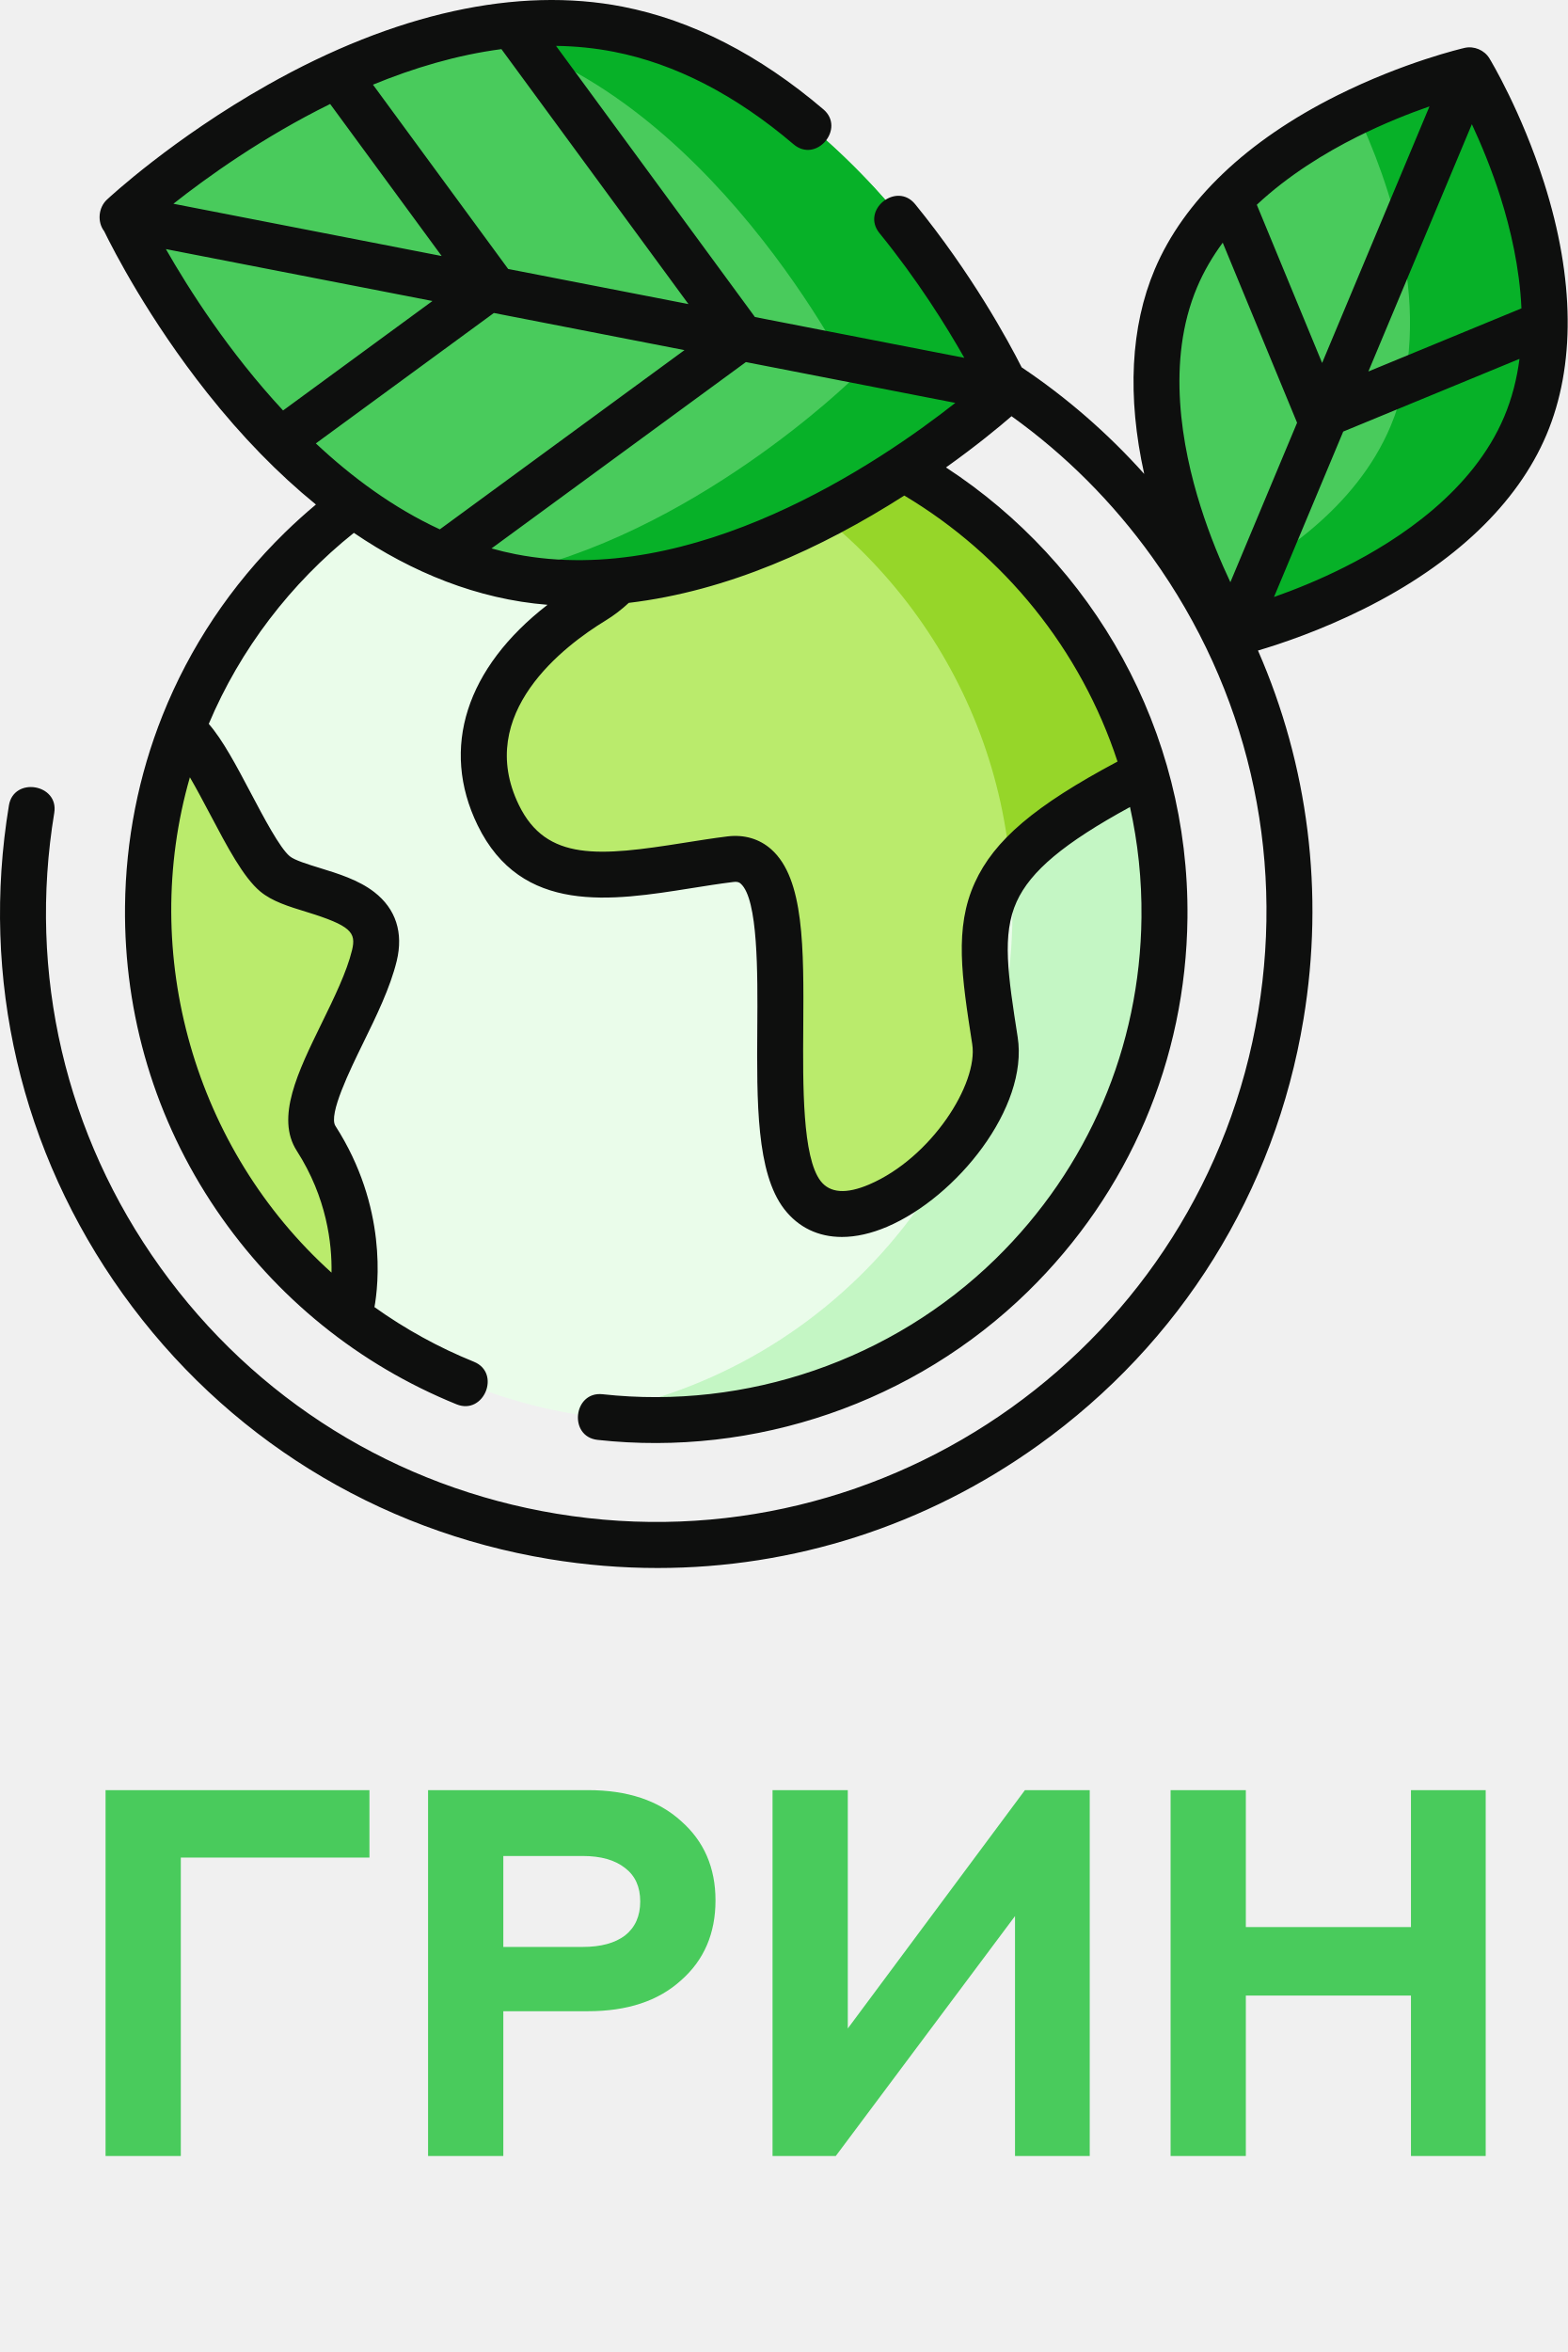
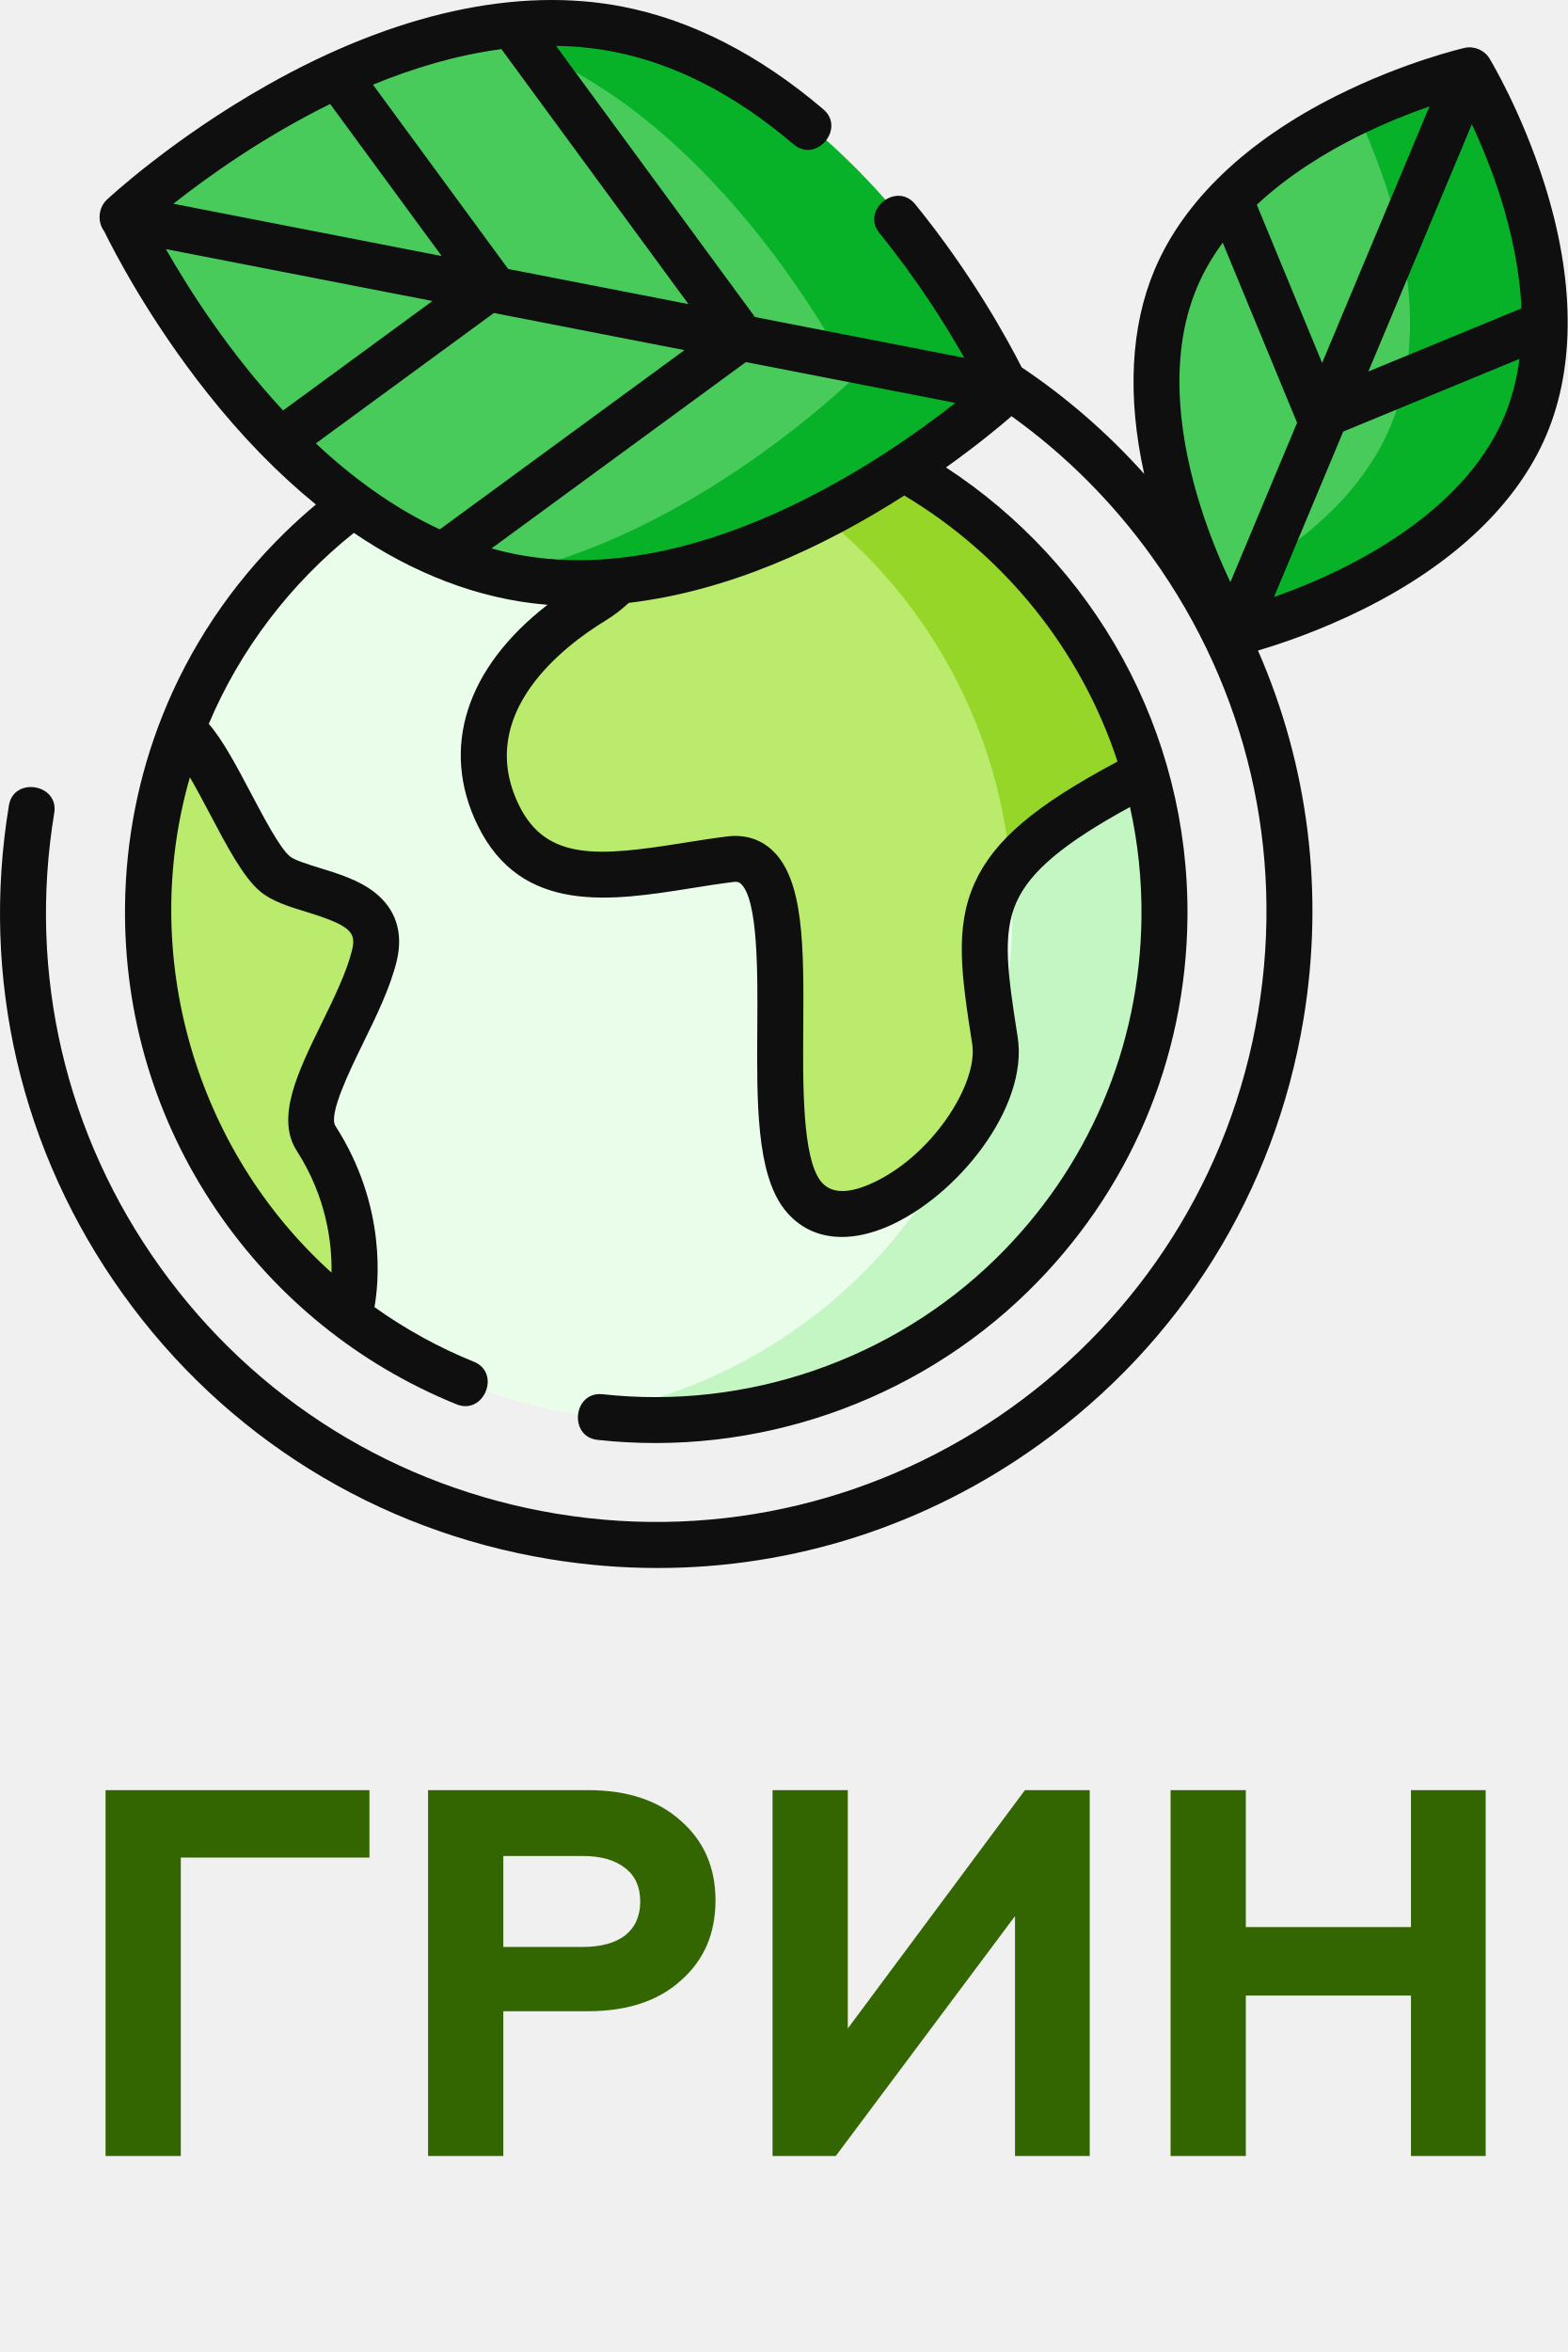
<svg xmlns="http://www.w3.org/2000/svg" width="72" height="108" viewBox="0 0 72 108" fill="none">
-   <path d="M8.304 99H4.848V82.2H16.968V85.296H8.304V99ZM23.116 99H19.66V82.2H27.005C28.812 82.2 30.236 82.672 31.276 83.616C32.333 84.544 32.861 85.76 32.861 87.264C32.861 88.784 32.333 90.008 31.276 90.936C30.236 91.88 28.812 92.352 27.005 92.352H23.116V99ZM23.116 85.224V89.4H26.765C27.596 89.4 28.244 89.224 28.709 88.872C29.172 88.504 29.404 87.984 29.404 87.312C29.404 86.64 29.172 86.128 28.709 85.776C28.244 85.408 27.596 85.224 26.765 85.224H23.116ZM38.385 99H35.481V82.2H38.937V93.144L47.073 82.2H50.049V99H46.617V87.984L38.385 99ZM57.218 99H53.762V82.2H57.218V88.488H64.802V82.2H68.234V99H64.802V91.632H57.218V99Z" fill="#49CB5C" />
-   <path d="M53.536 41.902C53.536 29.009 43.103 18.558 30.234 18.558C17.365 18.558 6.933 29.009 6.933 41.902C6.933 54.795 17.365 65.247 30.234 65.247C43.103 65.247 53.536 54.795 53.536 41.902Z" fill="#EAFCEA" />
-   <path d="M30.234 18.558C29.038 18.558 27.864 18.648 26.716 18.822C37.915 20.522 46.499 30.207 46.499 41.902C46.499 53.597 37.915 63.283 26.716 64.983C27.864 65.157 29.038 65.247 30.234 65.247C43.103 65.247 53.536 54.795 53.536 41.902C53.536 29.009 43.103 18.558 30.234 18.558Z" fill="#31DF31" fill-opacity="0.2" />
-   <path d="M27.206 27.63C23.616 29.877 20.924 33.474 22.943 37.519C24.962 41.565 29.449 39.992 33.6 39.43C37.75 38.868 34.609 51.679 37.077 54.826C39.545 57.973 46.499 51.679 45.826 47.633C44.83 41.644 44.48 39.542 52.557 35.272L52.579 35.264C49.856 26.053 41.616 19.219 31.694 18.604L31.693 18.639C31.693 18.639 30.795 25.382 27.206 27.63Z" fill="#BAEB6C" />
-   <path d="M44.834 23.709C44.835 23.71 44.837 23.711 44.838 23.712C44.837 23.711 44.836 23.71 44.834 23.709Z" fill="#BAEB6C" />
-   <path d="M47.683 26.432C47.684 26.433 47.684 26.433 47.684 26.433C47.684 26.433 47.684 26.433 47.683 26.432Z" fill="#BAEB6C" />
-   <path d="M14.755 52.466C13.677 50.823 16.661 46.959 17.335 44.038C18.008 41.116 13.969 41.34 12.736 40.329C11.501 39.317 9.819 34.935 8.585 33.924L8.388 33.768C7.447 36.301 6.933 39.041 6.933 41.902C6.933 49.619 10.67 56.459 16.43 60.71L16.437 60.221C16.437 60.221 17.335 56.399 14.755 52.466Z" fill="#BAEB6C" />
-   <path d="M45.826 47.633C45.821 47.604 45.816 47.576 45.812 47.546C45.366 49.346 44.711 51.063 43.876 52.671C45.202 51.108 46.087 49.202 45.826 47.633Z" fill="#BAEB6C" />
-   <path d="M31.694 18.604L31.692 18.639C31.692 18.639 31.617 19.203 31.425 20.056C39.596 23.146 45.578 30.705 46.401 39.758C47.431 38.35 49.314 36.986 52.557 35.272L52.579 35.264C49.856 26.053 41.616 19.219 31.694 18.604Z" fill="#96D629" />
-   <path d="M23.795 26.569C12.526 24.659 5.536 10.483 5.536 10.483C5.536 10.483 16.815 -0.597 28.084 1.313C39.352 3.224 46.342 17.4 46.342 17.4C46.342 17.4 35.063 28.479 23.795 26.569Z" fill="#49CB5C" />
-   <path d="M28.084 1.314C25.932 0.949 23.781 1.059 21.707 1.474C32.504 3.896 39.164 17.4 39.164 17.4C39.164 17.4 31.781 24.651 22.994 26.409C23.258 26.469 23.525 26.523 23.795 26.569C35.063 28.479 46.342 17.4 46.342 17.4C46.342 17.4 39.352 3.224 28.084 1.314Z" fill="#07B128" />
-   <path d="M54.006 12.809C57.029 5.662 67.503 3.255 67.503 3.255C67.503 3.255 73.075 12.437 70.053 19.584C67.03 26.731 56.556 29.137 56.556 29.137C56.556 29.137 50.983 19.956 54.006 12.809Z" fill="#49CB5C" />
-   <path d="M67.503 3.255C67.503 3.255 65.121 3.803 62.301 5.151C63.748 8.213 66.041 14.428 63.86 19.584C62.279 23.323 58.659 25.764 55.565 27.242C56.124 28.424 56.556 29.137 56.556 29.137C56.556 29.137 67.03 26.731 70.053 19.584C73.076 12.437 67.503 3.255 67.503 3.255Z" fill="#07B128" />
-   <path d="M70.917 8.391C69.876 5.12 68.465 2.778 68.405 2.68C68.174 2.298 67.698 2.1 67.266 2.199C67.155 2.225 64.49 2.846 61.417 4.38C57.268 6.45 54.37 9.213 53.034 12.37C51.922 14.998 51.763 18.212 52.551 21.762C50.872 19.888 48.982 18.248 46.923 16.868C46.294 15.626 44.631 12.57 42.031 9.376C41.175 8.324 39.528 9.644 40.393 10.706C42.145 12.859 43.463 14.976 44.288 16.431L34.673 14.558L25.537 2.107C26.424 2.119 27.314 2.205 28.2 2.379C31.008 2.928 33.782 4.357 36.446 6.625C37.49 7.514 38.845 5.896 37.815 5.02C34.872 2.514 31.774 0.928 28.606 0.308C23.769 -0.638 18.128 0.604 12.291 3.9C7.941 6.356 5.031 9.054 4.91 9.168C4.52 9.531 4.458 10.191 4.784 10.616C5.211 11.491 6.828 14.645 9.519 18.042C11.105 20.044 12.778 21.758 14.509 23.167C14.018 23.578 13.539 24.009 13.076 24.462C10.602 26.88 8.709 29.731 7.465 32.849C6.366 35.603 5.775 38.566 5.742 41.621C5.688 46.615 7.136 51.432 9.931 55.551C12.662 59.575 16.479 62.664 20.971 64.485C22.227 64.993 23.023 63.04 21.765 62.53C20.137 61.871 18.608 61.026 17.198 60.02C17.379 59.021 17.797 55.425 15.406 51.702C15.071 51.181 16.072 49.136 16.669 47.914C17.286 46.655 17.922 45.353 18.22 44.128C18.535 42.826 18.18 41.733 17.193 40.966C16.468 40.403 15.519 40.112 14.683 39.855C14.14 39.688 13.524 39.499 13.305 39.315C12.851 38.936 12.111 37.535 11.517 36.409C10.857 35.161 10.229 33.972 9.588 33.241C11.031 29.816 13.349 26.786 16.252 24.468C18.903 26.273 21.93 27.518 25.146 27.771C21.416 30.659 20.209 34.347 21.934 37.89C23.948 42.027 28.094 41.366 31.752 40.784C32.385 40.683 33.04 40.578 33.667 40.501C33.902 40.471 33.973 40.535 34.02 40.577C34.821 41.289 34.798 44.689 34.781 47.172C34.757 50.606 34.735 53.85 36.015 55.516C36.669 56.365 37.588 56.799 38.666 56.799C39.312 56.799 40.014 56.643 40.75 56.328C43.934 54.966 47.244 50.866 46.739 47.621C46.297 44.785 46.005 42.911 46.694 41.401C47.33 40.003 48.869 38.709 51.898 37.057C52.261 38.69 52.444 40.389 52.425 42.131C52.361 48.078 49.981 53.645 45.726 57.805C40.971 62.453 34.287 64.749 27.676 64.021C26.328 63.874 26.096 65.969 27.445 66.117C34.682 66.914 41.998 64.4 47.202 59.312C51.861 54.759 54.466 48.665 54.537 42.153C54.631 33.519 50.197 25.87 43.447 21.464C44.842 20.47 45.881 19.611 46.457 19.112C48.918 20.876 51.101 23.049 52.916 25.581C57.276 31.66 59.005 39.071 57.786 46.449C55.268 61.68 40.819 72.026 25.573 69.509C18.189 68.29 11.721 64.272 7.362 58.194C3.002 52.115 1.273 44.703 2.492 37.325C2.712 35.998 0.63 35.65 0.41 36.982C-0.902 44.916 0.958 52.885 5.645 59.422C10.333 65.959 17.288 70.28 25.229 71.591C26.89 71.865 28.552 72 30.203 72C36.444 72 42.515 70.064 47.689 66.36C54.231 61.676 58.557 54.727 59.868 46.792C60.829 40.978 60.085 35.146 57.776 29.871C58.842 29.557 60.656 28.947 62.643 27.956C66.791 25.886 69.69 23.123 71.025 19.966C72.361 16.808 72.323 12.806 70.917 8.391ZM9.65 37.394C10.435 38.882 11.178 40.288 11.95 40.933C12.496 41.389 13.257 41.623 14.063 41.87C16.126 42.505 16.366 42.815 16.168 43.631C15.925 44.633 15.339 45.83 14.773 46.987C13.683 49.216 12.653 51.32 13.629 52.841C15.013 54.996 15.25 57.117 15.226 58.437C8.939 52.772 6.379 43.825 8.721 35.692C9.031 36.224 9.358 36.842 9.65 37.394ZM60.722 16.666L57.722 9.402C59.181 8.038 60.875 7.011 62.318 6.288C63.547 5.672 64.716 5.211 65.653 4.885L60.722 16.666ZM67.599 5.703C68.019 6.603 68.505 7.763 68.92 9.075C69.375 10.515 69.793 12.299 69.876 14.16L62.846 17.058L67.599 5.703ZM54.979 13.191C55.29 12.455 55.692 11.773 56.157 11.143L59.572 19.412L56.508 26.734C56.077 25.821 55.57 24.622 55.14 23.26C54.277 20.533 53.548 16.572 54.979 13.191ZM61.741 26.047C60.559 26.641 59.43 27.09 58.511 27.414L61.691 19.817L69.786 16.479C69.669 17.385 69.445 18.283 69.08 19.145C67.65 22.526 64.3 24.765 61.741 26.047ZM23.678 25.447C23.305 25.374 22.937 25.285 22.574 25.183L34.257 16.626L43.876 18.5C40.372 21.259 31.844 27.046 23.678 25.447ZM13.001 18.848C10.502 16.157 8.671 13.28 7.619 11.438L19.861 13.822L13.001 18.848ZM15.163 4.775L20.285 11.756L7.964 9.356C9.514 8.132 12.075 6.295 15.163 4.775ZM23.339 12.351L17.129 3.888C18.988 3.124 20.983 2.524 23.029 2.256L31.619 13.963L23.339 12.351ZM22.682 14.372L31.436 16.077L20.2 24.307C18.081 23.329 16.174 21.923 14.506 20.36L22.682 14.372ZM51.325 34.969C47.52 36.995 45.656 38.586 44.772 40.528C43.822 42.612 44.17 44.849 44.652 47.945C44.936 49.771 42.765 53.171 39.919 54.389C38.866 54.839 38.117 54.786 37.689 54.23C36.85 53.14 36.873 49.838 36.892 47.186C36.916 43.517 36.938 40.348 35.423 39.001C34.879 38.517 34.181 38.312 33.407 38.407C32.743 38.489 32.07 38.597 31.419 38.7C27.539 39.318 25.097 39.566 23.832 36.967C21.783 32.758 25.932 29.641 27.81 28.496C28.193 28.263 28.548 27.989 28.878 27.683C33.419 27.141 37.71 25.194 41.533 22.755C46.118 25.492 49.637 29.823 51.325 34.969Z" fill="#0E0F0E" />
+   <g clip-path="url(#clip0)">
+     <path d="M8.304 99H4.848V82.2H16.968V85.296H8.304V99ZM23.116 99H19.66V82.2H27.005C28.812 82.2 30.236 82.672 31.276 83.616C32.333 84.544 32.861 85.76 32.861 87.264C32.861 88.784 32.333 90.008 31.276 90.936C30.236 91.88 28.812 92.352 27.005 92.352H23.116V99ZM23.116 85.224V89.4H26.765C27.596 89.4 28.244 89.224 28.709 88.872C29.172 88.504 29.404 87.984 29.404 87.312C29.404 86.64 29.172 86.128 28.709 85.776C28.244 85.408 27.596 85.224 26.765 85.224H23.116ZM38.385 99H35.481V82.2H38.937V93.144L47.073 82.2H50.049V99H46.617V87.984L38.385 99ZM57.218 99H53.762V82.2H57.218V88.488H64.802V82.2H68.234V99H64.802V91.632H57.218V99Z" fill="#336600" />
+     <path d="M53.536 41.902C53.536 29.009 43.103 18.558 30.234 18.558C17.365 18.558 6.933 29.009 6.933 41.902C6.933 54.795 17.365 65.247 30.234 65.247C43.103 65.247 53.536 54.795 53.536 41.902Z" fill="#EAFCEA" />
+     <path d="M30.234 18.558C29.038 18.558 27.864 18.648 26.716 18.822C37.915 20.522 46.499 30.207 46.499 41.902C46.499 53.597 37.915 63.283 26.716 64.983C27.864 65.157 29.038 65.247 30.234 65.247C43.103 65.247 53.536 54.795 53.536 41.902C53.536 29.009 43.103 18.558 30.234 18.558Z" fill="#31DF31" fill-opacity="0.2" />
+     <path d="M27.206 27.63C23.616 29.877 20.924 33.474 22.943 37.519C24.962 41.565 29.449 39.992 33.6 39.43C37.75 38.868 34.609 51.679 37.077 54.826C39.545 57.973 46.499 51.679 45.826 47.633C44.83 41.644 44.48 39.542 52.557 35.272L52.579 35.264C49.856 26.053 41.616 19.219 31.694 18.604L31.693 18.639C31.693 18.639 30.795 25.382 27.206 27.63Z" fill="#BAEB6C" />
+     <path d="M44.834 23.709C44.835 23.71 44.837 23.711 44.838 23.712C44.837 23.711 44.836 23.71 44.834 23.709Z" fill="#BAEB6C" />
+     <path d="M47.683 26.432C47.684 26.433 47.684 26.433 47.684 26.433C47.684 26.433 47.684 26.433 47.683 26.432Z" fill="#BAEB6C" />
+     <path d="M14.755 52.466C13.677 50.823 16.661 46.959 17.335 44.038C18.008 41.116 13.969 41.34 12.736 40.329C11.501 39.317 9.819 34.935 8.585 33.924L8.388 33.768C7.447 36.301 6.933 39.041 6.933 41.902C6.933 49.619 10.67 56.459 16.43 60.71L16.437 60.221C16.437 60.221 17.335 56.399 14.755 52.466Z" fill="#BAEB6C" />
+     <path d="M45.826 47.633C45.821 47.604 45.816 47.576 45.812 47.546C45.366 49.346 44.711 51.063 43.876 52.671C45.202 51.108 46.087 49.202 45.826 47.633Z" fill="#BAEB6C" />
+     <path d="M31.694 18.604L31.692 18.639C31.692 18.639 31.617 19.203 31.425 20.056C39.596 23.146 45.578 30.705 46.401 39.758C47.431 38.35 49.314 36.986 52.557 35.272L52.579 35.264C49.856 26.053 41.616 19.219 31.694 18.604Z" fill="#96D629" />
+     <path d="M23.795 26.569C12.526 24.659 5.536 10.483 5.536 10.483C5.536 10.483 16.815 -0.597 28.084 1.313C39.352 3.224 46.342 17.4 46.342 17.4C46.342 17.4 35.063 28.479 23.795 26.569Z" fill="#49CB5C" />
+     <path d="M28.084 1.314C25.932 0.949 23.781 1.059 21.707 1.474C32.504 3.896 39.164 17.4 39.164 17.4C39.164 17.4 31.781 24.651 22.994 26.409C23.258 26.469 23.525 26.523 23.795 26.569C35.063 28.479 46.342 17.4 46.342 17.4C46.342 17.4 39.352 3.224 28.084 1.314Z" fill="#07B128" />
+     <path d="M54.006 12.809C57.029 5.662 67.503 3.255 67.503 3.255C67.503 3.255 73.075 12.437 70.053 19.584C67.03 26.731 56.556 29.137 56.556 29.137C56.556 29.137 50.983 19.956 54.006 12.809Z" fill="#49CB5C" />
+     <path d="M67.503 3.255C67.503 3.255 65.121 3.803 62.301 5.151C63.748 8.213 66.041 14.428 63.86 19.584C62.279 23.323 58.659 25.764 55.565 27.242C56.124 28.424 56.556 29.137 56.556 29.137C56.556 29.137 67.03 26.731 70.053 19.584C73.076 12.437 67.503 3.255 67.503 3.255Z" fill="#07B128" />
+     <path d="M70.917 8.391C69.876 5.12 68.465 2.778 68.405 2.68C68.174 2.298 67.698 2.1 67.266 2.199C67.155 2.225 64.49 2.846 61.417 4.38C57.268 6.45 54.37 9.213 53.034 12.37C51.922 14.998 51.763 18.212 52.551 21.762C50.872 19.888 48.982 18.248 46.923 16.868C46.294 15.626 44.631 12.57 42.031 9.376C41.175 8.324 39.528 9.644 40.393 10.706C42.145 12.859 43.463 14.976 44.288 16.431L34.673 14.558L25.537 2.107C26.424 2.119 27.314 2.205 28.2 2.379C31.008 2.928 33.782 4.357 36.446 6.625C37.49 7.514 38.845 5.896 37.815 5.02C34.872 2.514 31.774 0.928 28.606 0.308C23.769 -0.638 18.128 0.604 12.291 3.9C7.941 6.356 5.031 9.054 4.91 9.168C4.52 9.531 4.458 10.191 4.784 10.616C5.211 11.491 6.828 14.645 9.519 18.042C11.105 20.044 12.778 21.758 14.509 23.167C14.018 23.578 13.539 24.009 13.076 24.462C10.602 26.88 8.709 29.731 7.465 32.849C6.366 35.603 5.775 38.566 5.742 41.621C5.688 46.615 7.136 51.432 9.931 55.551C12.662 59.575 16.479 62.664 20.971 64.485C22.227 64.993 23.023 63.04 21.765 62.53C20.137 61.871 18.608 61.026 17.198 60.02C17.379 59.021 17.797 55.425 15.406 51.702C15.071 51.181 16.072 49.136 16.669 47.914C17.286 46.655 17.922 45.353 18.22 44.128C18.535 42.826 18.18 41.733 17.193 40.966C16.468 40.403 15.519 40.112 14.683 39.855C14.14 39.688 13.524 39.499 13.305 39.315C12.851 38.936 12.111 37.535 11.517 36.409C10.857 35.161 10.229 33.972 9.588 33.241C11.031 29.816 13.349 26.786 16.252 24.468C18.903 26.273 21.93 27.518 25.146 27.771C21.416 30.659 20.209 34.347 21.934 37.89C23.948 42.027 28.094 41.366 31.752 40.784C32.385 40.683 33.04 40.578 33.667 40.501C33.902 40.471 33.973 40.535 34.02 40.577C34.821 41.289 34.798 44.689 34.781 47.172C34.757 50.606 34.735 53.85 36.015 55.516C36.669 56.365 37.588 56.799 38.666 56.799C39.312 56.799 40.014 56.643 40.75 56.328C43.934 54.966 47.244 50.866 46.739 47.621C46.297 44.785 46.005 42.911 46.694 41.401C47.33 40.003 48.869 38.709 51.898 37.057C52.261 38.69 52.444 40.389 52.425 42.131C52.361 48.078 49.981 53.645 45.726 57.805C40.971 62.453 34.287 64.749 27.676 64.021C26.328 63.874 26.096 65.969 27.445 66.117C34.682 66.914 41.998 64.4 47.202 59.312C51.861 54.759 54.466 48.665 54.537 42.153C54.631 33.519 50.197 25.87 43.447 21.464C44.842 20.47 45.881 19.611 46.457 19.112C48.918 20.876 51.101 23.049 52.916 25.581C57.276 31.66 59.005 39.071 57.786 46.449C55.268 61.68 40.819 72.026 25.573 69.509C18.189 68.29 11.721 64.272 7.362 58.194C3.002 52.115 1.273 44.703 2.492 37.325C2.712 35.998 0.63 35.65 0.41 36.982C-0.902 44.916 0.958 52.885 5.645 59.422C10.333 65.959 17.288 70.28 25.229 71.591C26.89 71.865 28.552 72 30.203 72C36.444 72 42.515 70.064 47.689 66.36C54.231 61.676 58.557 54.727 59.868 46.792C60.829 40.978 60.085 35.146 57.776 29.871C58.842 29.557 60.656 28.947 62.643 27.956C66.791 25.886 69.69 23.123 71.025 19.966C72.361 16.808 72.323 12.806 70.917 8.391ZM9.65 37.394C10.435 38.882 11.178 40.288 11.95 40.933C12.496 41.389 13.257 41.623 14.063 41.87C16.126 42.505 16.366 42.815 16.168 43.631C15.925 44.633 15.339 45.83 14.773 46.987C13.683 49.216 12.653 51.32 13.629 52.841C15.013 54.996 15.25 57.117 15.226 58.437C8.939 52.772 6.379 43.825 8.721 35.692C9.031 36.224 9.358 36.842 9.65 37.394ZM60.722 16.666L57.722 9.402C59.181 8.038 60.875 7.011 62.318 6.288C63.547 5.672 64.716 5.211 65.653 4.885L60.722 16.666ZM67.599 5.703C68.019 6.603 68.505 7.763 68.92 9.075C69.375 10.515 69.793 12.299 69.876 14.16L62.846 17.058L67.599 5.703ZM54.979 13.191C55.29 12.455 55.692 11.773 56.157 11.143L59.572 19.412L56.508 26.734C56.077 25.821 55.57 24.622 55.14 23.26C54.277 20.533 53.548 16.572 54.979 13.191ZM61.741 26.047C60.559 26.641 59.43 27.09 58.511 27.414L61.691 19.817L69.786 16.479C69.669 17.385 69.445 18.283 69.08 19.145C67.65 22.526 64.3 24.765 61.741 26.047ZM23.678 25.447C23.305 25.374 22.937 25.285 22.574 25.183L34.257 16.626L43.876 18.5C40.372 21.259 31.844 27.046 23.678 25.447ZM13.001 18.848C10.502 16.157 8.671 13.28 7.619 11.438L19.861 13.822L13.001 18.848ZM15.163 4.775L20.285 11.756L7.964 9.356C9.514 8.132 12.075 6.295 15.163 4.775ZM23.339 12.351L17.129 3.888C18.988 3.124 20.983 2.524 23.029 2.256L31.619 13.963L23.339 12.351ZM22.682 14.372L31.436 16.077L20.2 24.307C18.081 23.329 16.174 21.923 14.506 20.36L22.682 14.372ZM51.325 34.969C47.52 36.995 45.656 38.586 44.772 40.528C43.822 42.612 44.17 44.849 44.652 47.945C44.936 49.771 42.765 53.171 39.919 54.389C38.866 54.839 38.117 54.786 37.689 54.23C36.85 53.14 36.873 49.838 36.892 47.186C36.916 43.517 36.938 40.348 35.423 39.001C34.879 38.517 34.181 38.312 33.407 38.407C32.743 38.489 32.07 38.597 31.419 38.7C27.539 39.318 25.097 39.566 23.832 36.967C21.783 32.758 25.932 29.641 27.81 28.496C28.193 28.263 28.548 27.989 28.878 27.683C33.419 27.141 37.71 25.194 41.533 22.755C46.118 25.492 49.637 29.823 51.325 34.969Z" fill="#0E0F0E" />
+   </g>
+   <defs>
+     <clipPath id="clip0">
+       <rect width="72" height="108" fill="white" />
+     </clipPath>
+   </defs>
</svg>
